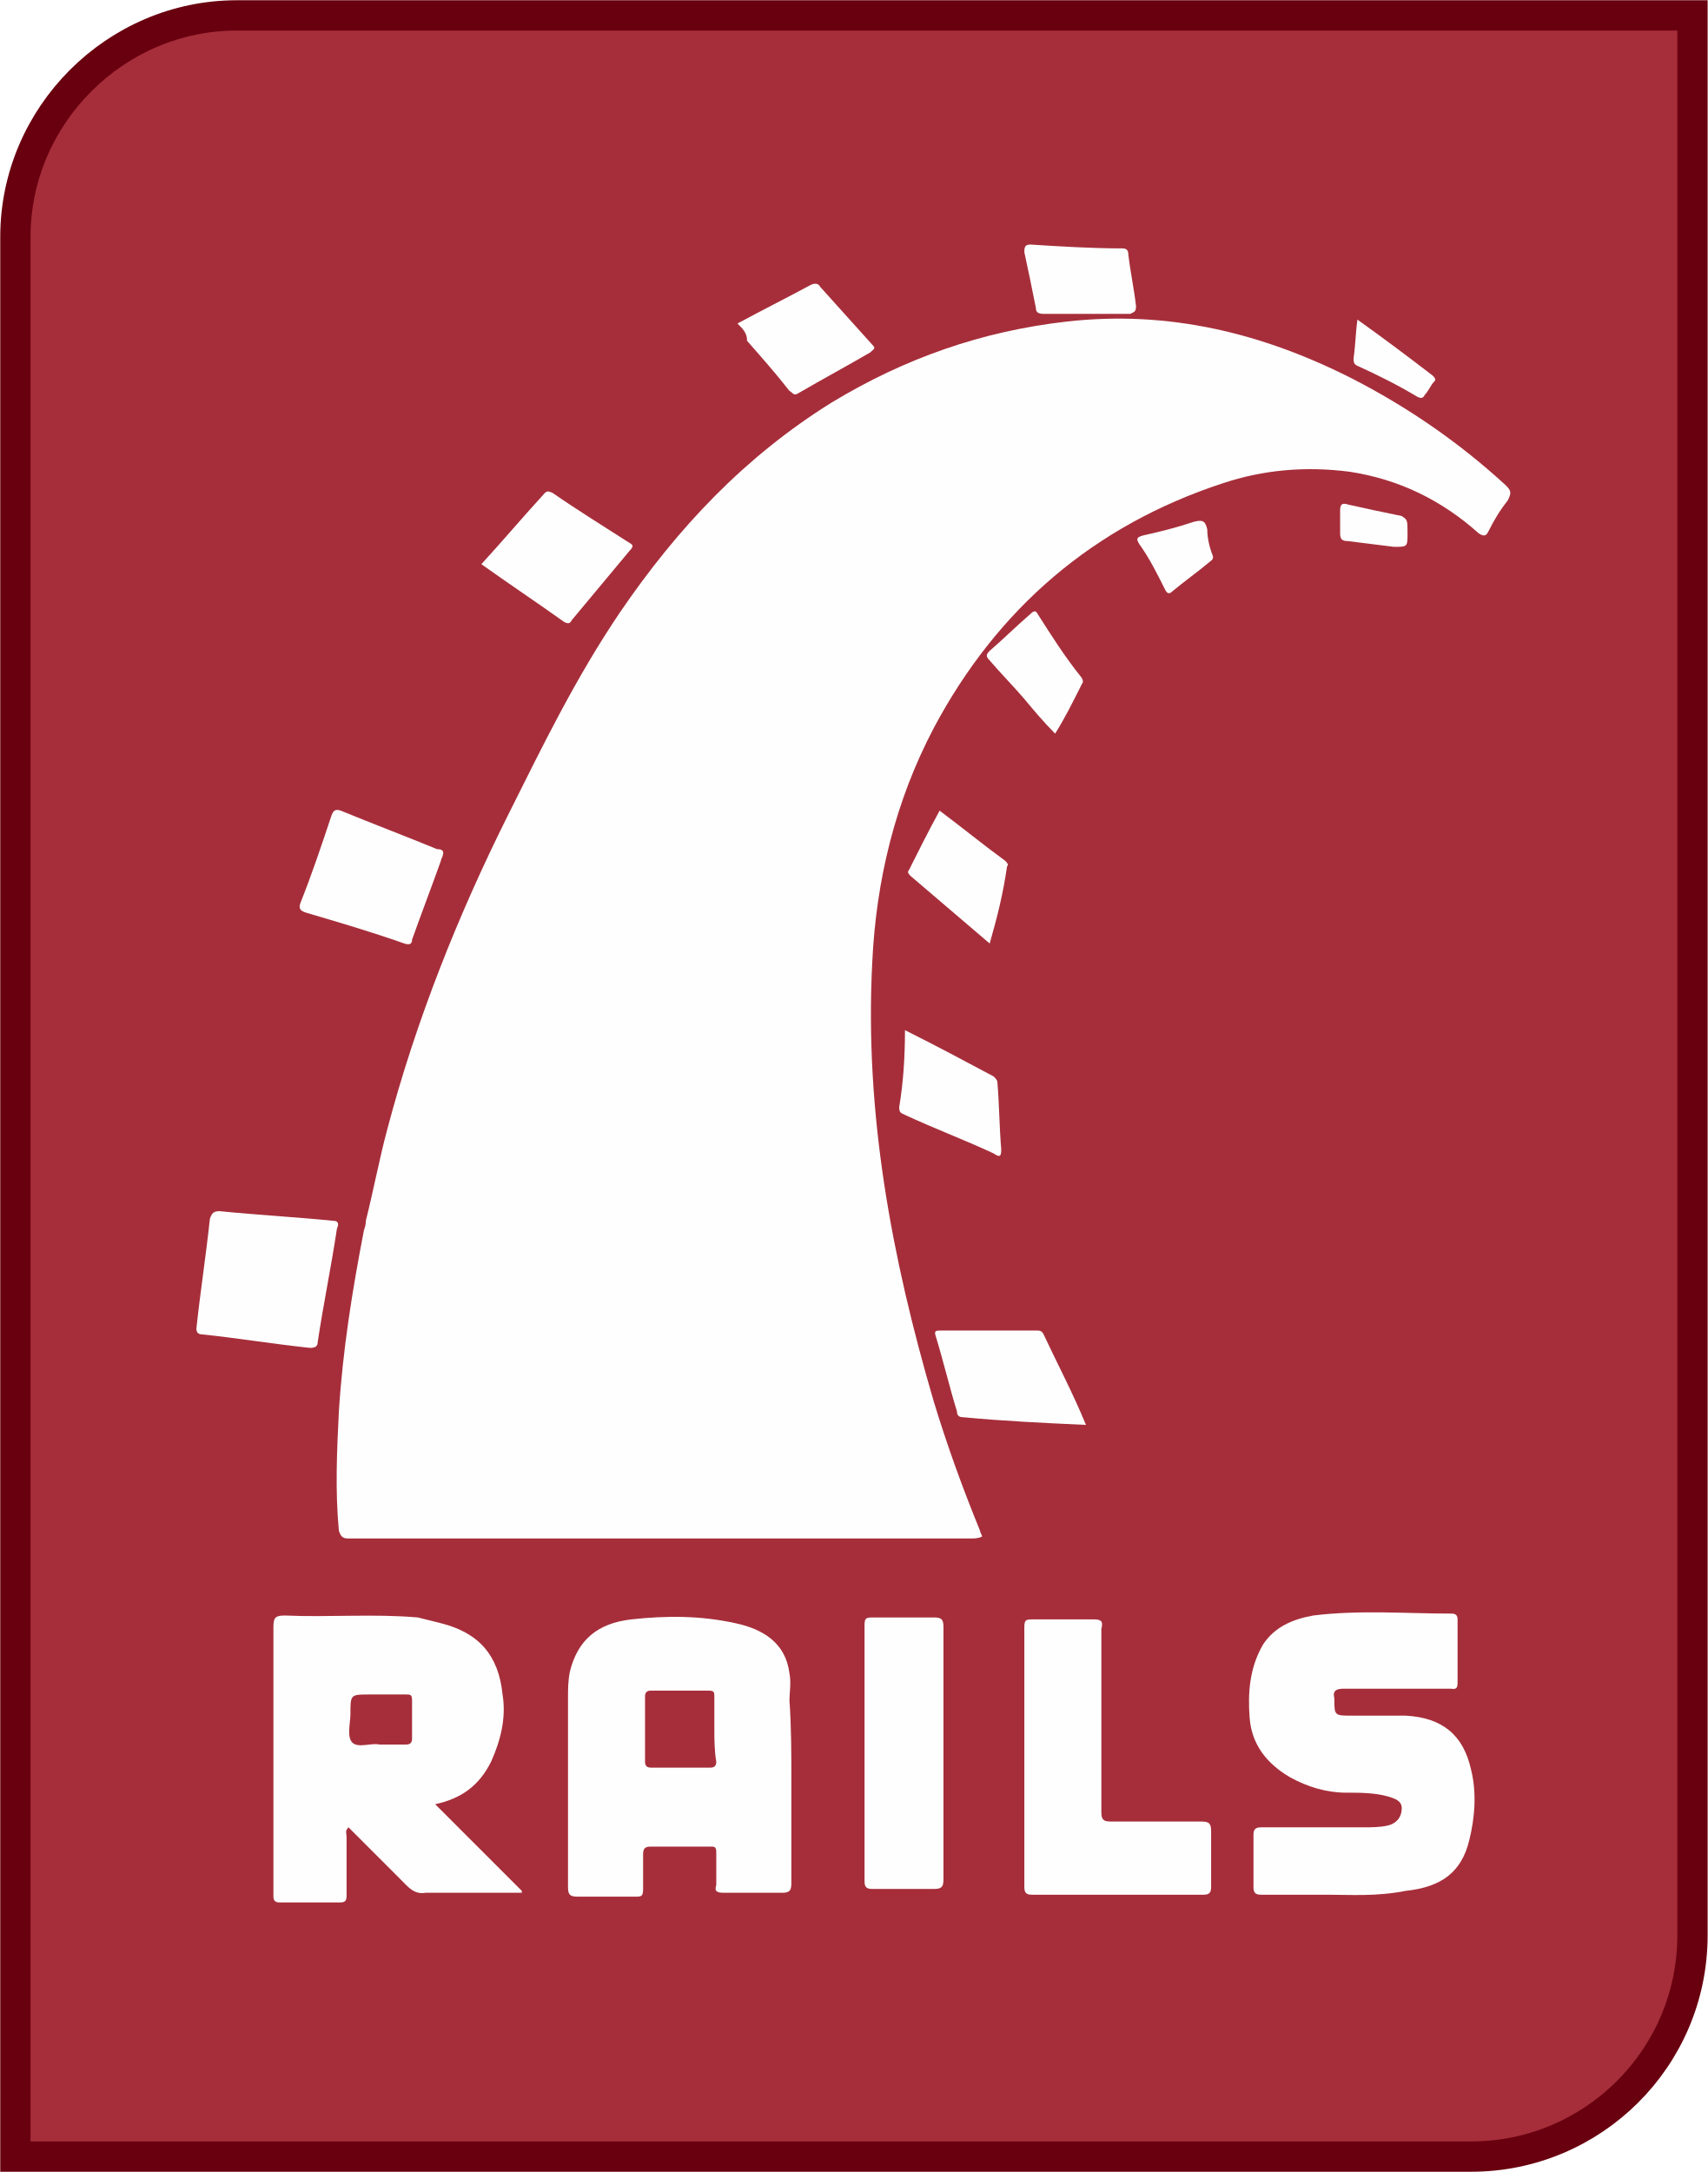
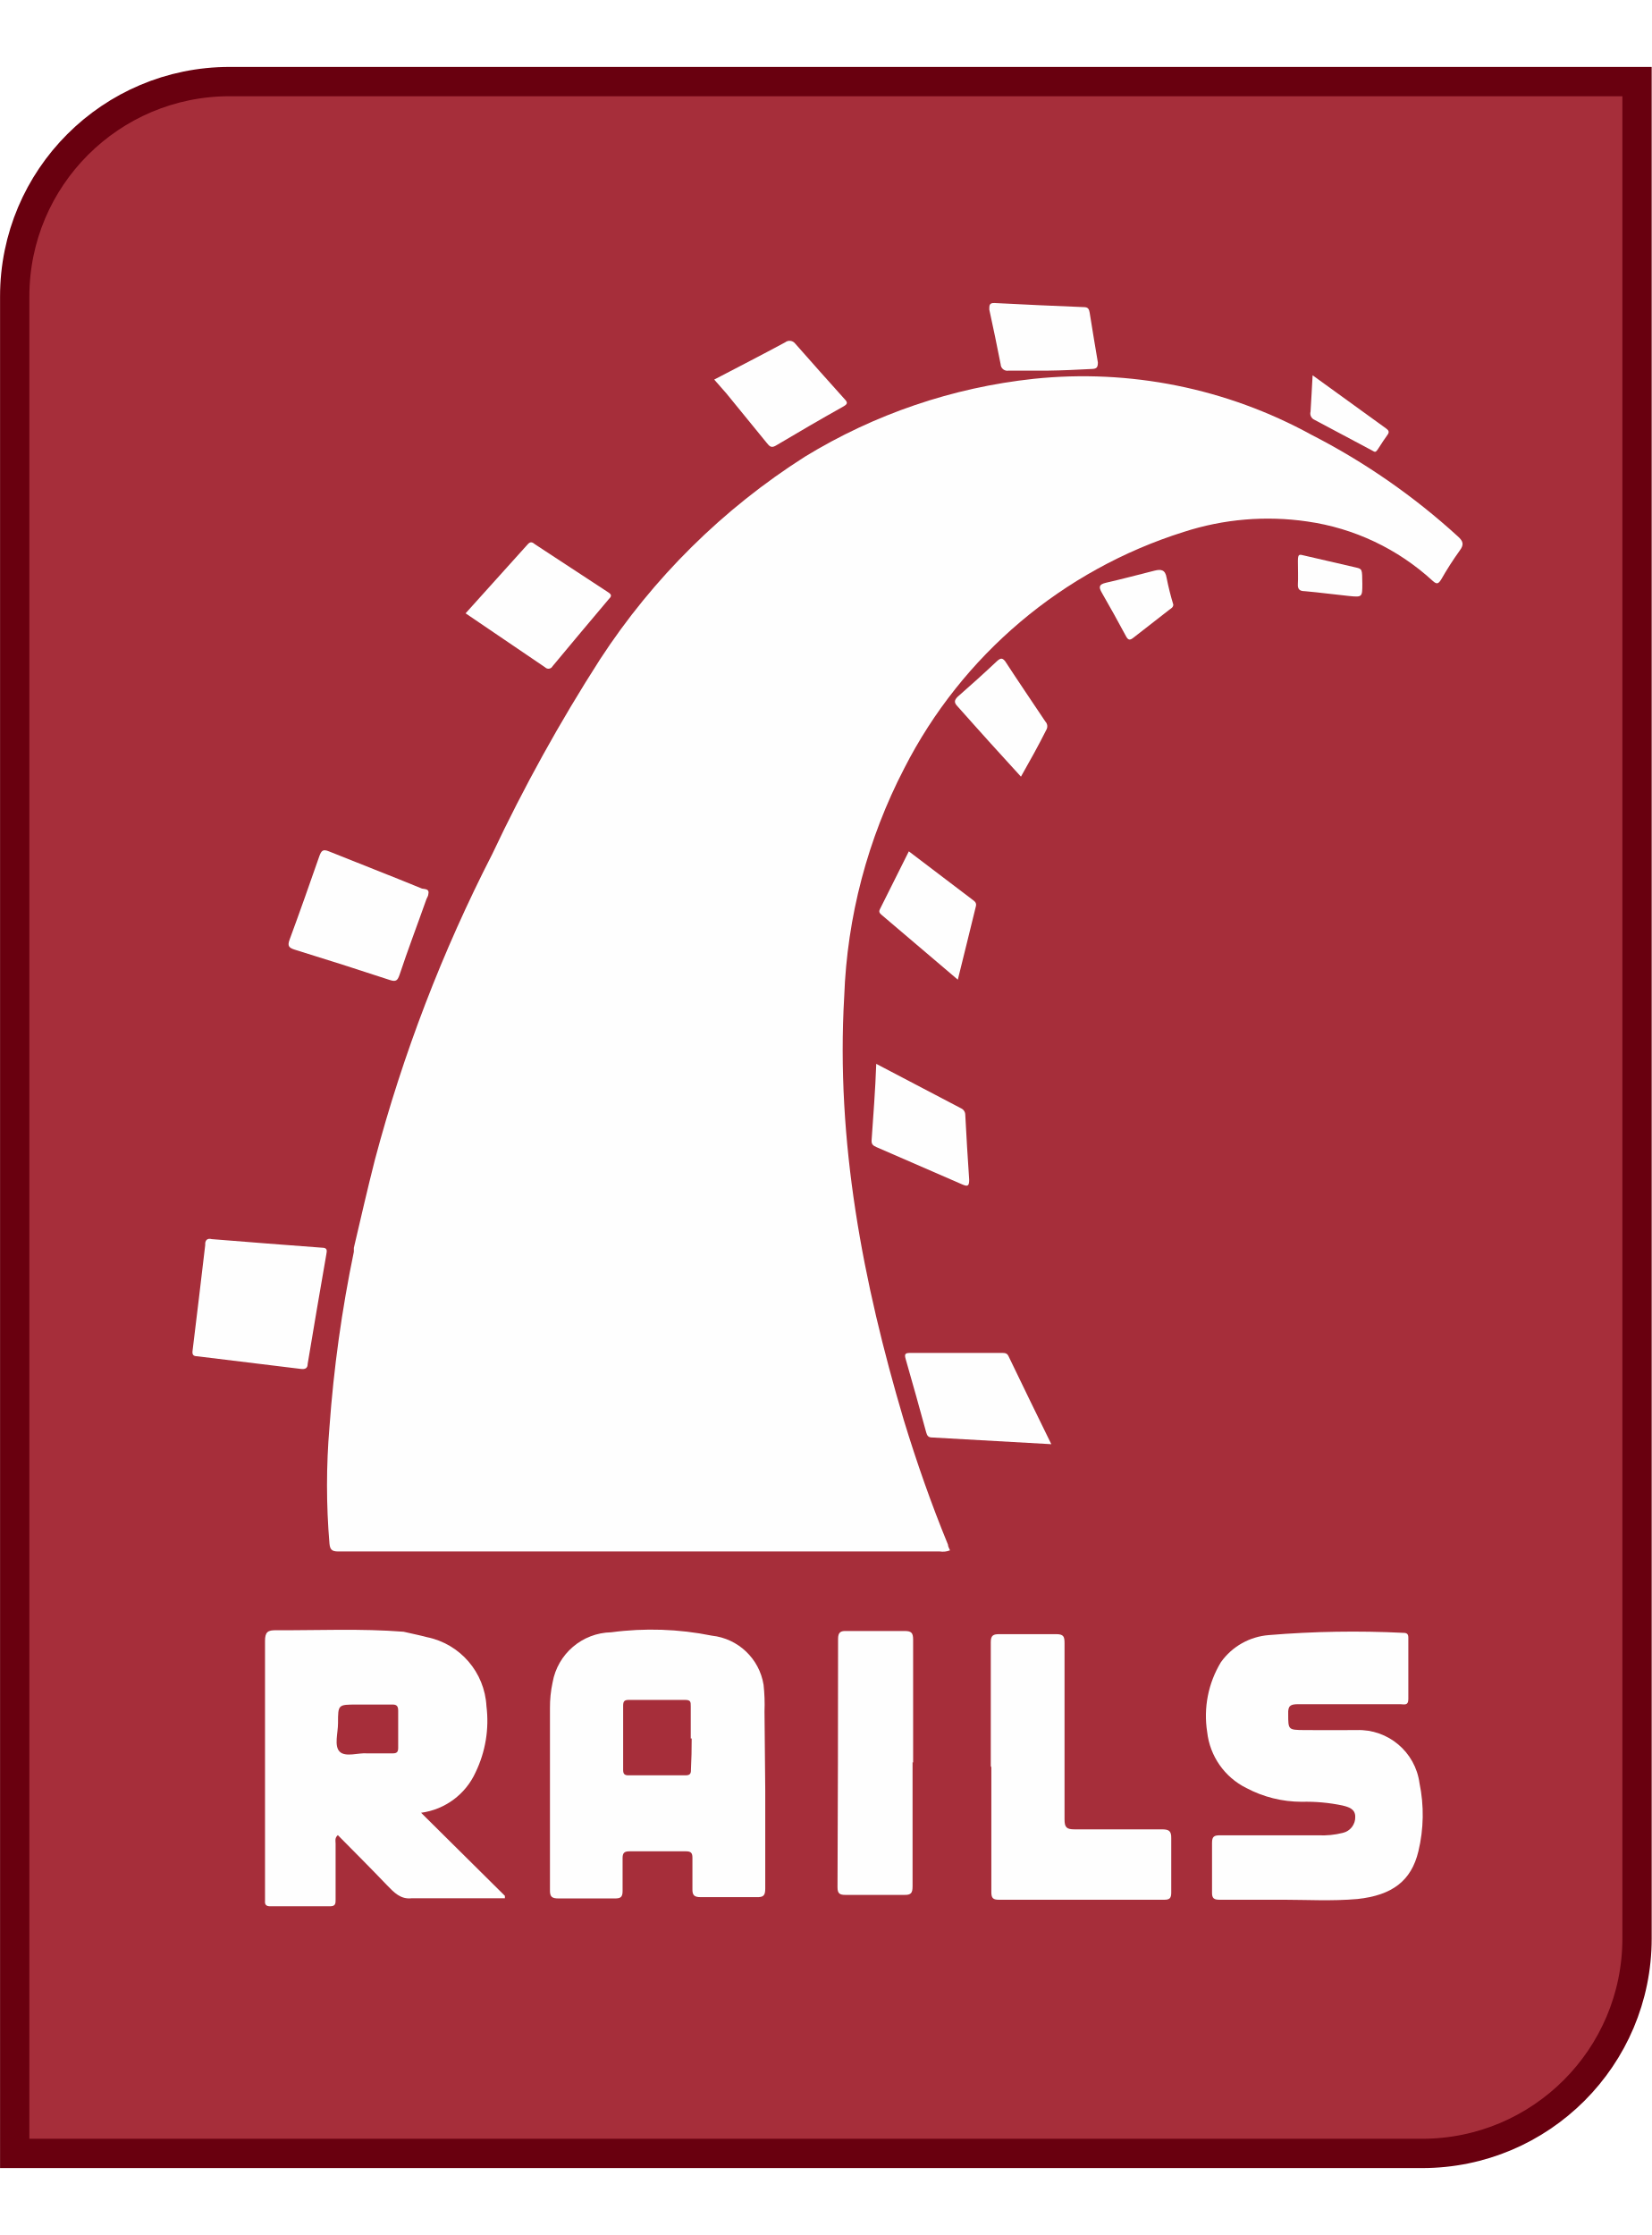
- <svg xmlns="http://www.w3.org/2000/svg" version="1.1" id="Layer_1" x="0px" y="0px" width="88.7px" height="112.8px" viewBox="0 0 88.7 112.8" enable-background="new 0 0 88.7 112.8" xml:space="preserve">
+ <svg xmlns="http://www.w3.org/2000/svg" id="Layer_1" data-name="Layer 1" width="88.68" height="120" viewBox="0 0 88.68 120">
  <g>
-     <path fill="#A62E3A" stroke="#69000F" stroke-width="1.574" stroke-miterlimit="10" d="M76.4,112H0.8V12.3C0.8,6,6,0.8,12.3,0.8   h75.6v99.7C87.9,106.9,82.7,112,76.4,112z" />
+     <path d="M12.33,4.38H87.9a0,0,0,0,1,0,0v99.7a11.54,11.54,0,0,1-11.54,11.54H.79a0,0,0,0,1,0,0V15.92A11.54,11.54,0,0,1,12.33,4.38Z" style="fill: #a62e3a;stroke: #69000f;stroke-miterlimit: 10;stroke-width: 1.574px" />
    <g>
-       <path fill="#FEFEFE" d="M19,63.4c0.4-1.6,0.7-3.2,1.1-4.7c1.5-5.7,3.7-11.2,6.3-16.4c1.8-3.6,3.5-7.1,5.8-10.5    c3-4.4,6.5-8.1,11-10.9c3.8-2.3,7.8-3.7,12.2-4.2c5.3-0.6,10.2,0.6,14.9,3c2.9,1.5,5.5,3.3,7.9,5.5c0.3,0.3,0.3,0.4,0.1,0.8    c-0.4,0.5-0.7,1-1,1.6c-0.1,0.2-0.2,0.3-0.5,0.1c-1.9-1.7-4.1-2.8-6.7-3.2c-2.3-0.3-4.5-0.1-6.6,0.6c-6.7,2.2-11.7,6.5-15,12.7    c-2,3.8-3,7.9-3.2,12.2c-0.4,7.8,1,15.3,3.2,22.8c0.7,2.3,1.5,4.5,2.4,6.7c0,0.1,0.1,0.2,0.1,0.3c-0.2,0.1-0.4,0.1-0.6,0.1    c-9.3,0-18.5,0-27.8,0c-0.2,0-0.3,0-0.5,0c-1.3,0-2.7,0-4,0c-0.3,0-0.4-0.1-0.5-0.4c-0.2-2.1-0.1-4.2,0-6.2    c0.2-3.2,0.7-6.3,1.3-9.4C19,63.6,19,63.5,19,63.4z" />
-       <path fill="#FEFEFE" d="M21.7,84c0.4,0.1,0.8,0.2,1.2,0.3c2,0.5,3,1.7,3.2,3.7c0.2,1.2-0.1,2.4-0.6,3.5c-0.6,1.2-1.5,1.9-2.9,2.2    c1.5,1.5,3,3,4.5,4.5c0,0,0,0.1,0,0.1c-1.7,0-3.3,0-5,0c-0.6,0.1-0.9-0.3-1.3-0.7c-0.9-0.9-1.8-1.8-2.7-2.7    c-0.2,0.2-0.1,0.3-0.1,0.5c0,1,0,2,0,3c0,0.2,0,0.4-0.3,0.4c-1.1,0-2.1,0-3.2,0c-0.2,0-0.3-0.1-0.3-0.3c0-0.1,0-0.2,0-0.3    c0-4.6,0-9.1,0-13.7c0-0.5,0.1-0.6,0.6-0.6C17.1,84,19.4,83.8,21.7,84z M19.7,90.6c0.5,0,1,0,1.4,0c0.2,0,0.3-0.1,0.3-0.3    c0-0.7,0-1.3,0-2c0-0.3-0.1-0.3-0.3-0.3c-0.6,0-1.3,0-1.9,0c-1,0-1,0-1,1c0,0.5-0.2,1.2,0.1,1.5C18.6,90.8,19.3,90.5,19.7,90.6z" />
-       <path fill="#FEFEFE" d="M11.4,62.9c2,0.2,3.9,0.3,5.9,0.5c0.3,0,0.3,0.2,0.2,0.4c-0.3,2-0.7,3.9-1,5.9c0,0.2-0.1,0.3-0.4,0.3    c-1.9-0.2-3.7-0.5-5.6-0.7c-0.2,0-0.3-0.1-0.3-0.3c0.2-1.9,0.5-3.8,0.7-5.7C11,63,11.1,62.9,11.4,62.9z" />
-       <path fill="#FEFEFE" d="M41.1,92.5c0,1.8,0,3.5,0,5.3c0,0.4-0.1,0.5-0.5,0.5c-1,0-2,0-3,0c-0.4,0-0.5-0.1-0.4-0.4    c0-0.6,0-1.1,0-1.7c0-0.3-0.1-0.3-0.3-0.3c-1,0-2,0-3.1,0c-0.3,0-0.4,0.1-0.4,0.4c0,0.6,0,1.2,0,1.8c0,0.4-0.1,0.4-0.4,0.4    c-1,0-2,0-3,0c-0.4,0-0.5-0.1-0.5-0.5c0-1.4,0-2.9,0-4.3c0-1.8,0-3.6,0-5.5c0-0.5,0-0.9,0.1-1.4c0.4-1.6,1.4-2.5,3.2-2.7    c1.8-0.2,3.6-0.2,5.4,0.2c1.4,0.3,2.6,1,2.8,2.6c0.1,0.5,0,1,0,1.4C41.1,89.7,41.1,91.1,41.1,92.5z M37.1,89.8    C37.1,89.8,37.1,89.8,37.1,89.8c0-0.6,0-1.1,0-1.7c0-0.2,0-0.3-0.3-0.3c-1,0-2,0-3,0c-0.2,0-0.3,0.1-0.3,0.3c0,1.1,0,2.3,0,3.4    c0,0.2,0.1,0.3,0.3,0.3c1,0,2,0,3.1,0c0.2,0,0.3-0.1,0.3-0.3C37.1,90.9,37.1,90.3,37.1,89.8z" />
-       <path fill="#FEFEFE" d="M69,98.4c-1.3,0-2.4,0-3.5,0c-0.3,0-0.4-0.1-0.4-0.4c0-0.9,0-1.8,0-2.7c0-0.3,0.1-0.4,0.4-0.4    c1.8,0,3.5,0,5.3,0c0.4,0,0.9,0,1.3-0.1c0.4-0.1,0.7-0.4,0.7-0.9c0-0.4-0.4-0.5-0.7-0.6c-0.7-0.2-1.5-0.2-2.2-0.2    c-1,0-2-0.3-2.9-0.8c-1.2-0.7-2-1.7-2.1-3.1c-0.1-1.3,0-2.6,0.7-3.8c0.6-0.9,1.5-1.3,2.6-1.5c2.4-0.3,4.8-0.1,7.2-0.1    c0.2,0,0.3,0.1,0.3,0.3c0,1.1,0,2.2,0,3.3c0,0.4-0.2,0.3-0.4,0.3c-1.8,0-3.6,0-5.5,0c-0.4,0-0.6,0.1-0.5,0.5c0,0.9,0,0.9,0.9,0.9    c0.9,0,1.9,0,2.8,0c1.9,0.1,3,1,3.4,2.8c0.3,1.2,0.2,2.5-0.1,3.7c-0.4,1.6-1.4,2.4-3.3,2.6C71.5,98.5,70.1,98.4,69,98.4z" />
-       <path fill="#FEFEFE" d="M53.2,91.2c0-2.2,0-4.4,0-6.7c0-0.4,0.1-0.4,0.5-0.4c1,0,2,0,3.1,0c0.4,0,0.5,0.1,0.4,0.5    c0,3.2,0,6.3,0,9.5c0,0.4,0.1,0.5,0.5,0.5c1.6,0,3.1,0,4.7,0c0.4,0,0.5,0.1,0.5,0.5c0,1,0,1.9,0,2.9c0,0.3-0.1,0.4-0.4,0.4    c-3,0-5.9,0-8.9,0c-0.3,0-0.4-0.1-0.4-0.4C53.2,95.7,53.2,93.5,53.2,91.2C53.2,91.2,53.2,91.2,53.2,91.2z" />
-       <path fill="#FEFEFE" d="M49,91c0,2.2,0,4.4,0,6.6c0,0.4-0.1,0.5-0.5,0.5c-1,0-2.1,0-3.2,0c-0.3,0-0.4-0.1-0.4-0.4    c0-4.4,0-8.9,0-13.3c0-0.4,0.1-0.4,0.5-0.4c1,0,2.1,0,3.1,0c0.4,0,0.5,0.1,0.5,0.5C49,86.6,49,88.8,49,91C49,91,49,91,49,91z" />
-       <path fill="#FEFEFE" d="M23,44.4c0,0.1-0.1,0.2-0.1,0.3c-0.5,1.4-1,2.7-1.5,4.1C21.4,49,21.3,49.1,21,49c-1.7-0.6-3.4-1.1-5.1-1.6    c-0.3-0.1-0.4-0.2-0.3-0.5c0.6-1.5,1.1-3,1.6-4.5c0.1-0.3,0.2-0.4,0.5-0.3c1.7,0.7,3.3,1.3,5,2C22.8,44.1,23.1,44.1,23,44.4z" />
-       <path fill="#FEFEFE" d="M56.4,74c-2.2-0.1-4.3-0.2-6.4-0.4c-0.2,0-0.3-0.1-0.3-0.3c-0.4-1.3-0.7-2.6-1.1-3.9    c-0.1-0.3,0-0.3,0.3-0.3c1.6,0,3.3,0,4.9,0c0.2,0,0.3,0,0.4,0.2C54.9,70.8,55.7,72.3,56.4,74z" />
-       <path fill="#FEFEFE" d="M25,29.3c1.1-1.2,2.2-2.5,3.3-3.7c0.1-0.1,0.2-0.1,0.4,0c1.3,0.9,2.6,1.7,4,2.6c0.2,0.1,0.2,0.2,0,0.4    c-1,1.2-2,2.4-3,3.6c-0.1,0.2-0.2,0.2-0.4,0.1C27.9,31.3,26.4,30.3,25,29.3z" />
-       <path fill="#FEFEFE" d="M38.3,16.8c1.3-0.7,2.5-1.3,3.8-2c0.2-0.1,0.4-0.1,0.5,0.1c0.9,1,1.8,2,2.7,3c0.2,0.2,0.1,0.2-0.1,0.4    c-1.2,0.7-2.5,1.4-3.7,2.1c-0.3,0.2-0.3,0-0.5-0.1c-0.7-0.9-1.5-1.8-2.2-2.6C38.8,17.3,38.6,17.1,38.3,16.8z" />
-       <path fill="#FEFEFE" d="M47,53.5c1.6,0.8,3.1,1.6,4.6,2.4c0.1,0.1,0.2,0.2,0.2,0.3c0.1,1.2,0.1,2.3,0.2,3.5c0,0.4-0.1,0.4-0.4,0.2    c-1.5-0.7-3.1-1.3-4.6-2c-0.2-0.1-0.3-0.1-0.3-0.4C46.9,56.3,47,55,47,53.5z" />
-       <path fill="#FEFEFE" d="M51.4,49c-1.4-1.2-2.7-2.3-4.1-3.5c-0.1-0.1-0.2-0.2-0.1-0.3c0.5-1,1-2,1.6-3.1c1.2,0.9,2.3,1.8,3.4,2.6    c0.1,0.1,0.2,0.2,0.1,0.3C52.1,46.4,51.8,47.6,51.4,49z" />
-       <path fill="#FEFEFE" d="M56.3,16.3c-0.7,0-1.4,0-2.1,0c-0.3,0-0.4-0.1-0.4-0.3c-0.2-1-0.4-2-0.6-2.9c0-0.2,0-0.4,0.3-0.4    c1.6,0.1,3.2,0.2,4.8,0.2c0.2,0,0.3,0.1,0.3,0.3c0.1,0.9,0.3,1.8,0.4,2.7c0,0.3-0.1,0.3-0.3,0.4C57.8,16.3,57.1,16.3,56.3,16.3z" />
-       <path fill="#FEFEFE" d="M54.8,38.1c-0.6-0.6-1.1-1.2-1.6-1.8c-0.6-0.7-1.2-1.3-1.8-2c-0.2-0.2-0.2-0.3,0-0.5    c0.7-0.6,1.4-1.3,2.1-1.9c0.2-0.2,0.3-0.2,0.4,0c0.7,1.1,1.4,2.2,2.2,3.2c0.1,0.1,0.2,0.3,0.1,0.4C55.7,36.5,55.3,37.3,54.8,38.1z    " />
-       <path fill="#FEFEFE" d="M63,28.9c0,0.2-0.1,0.2-0.2,0.3c-0.6,0.5-1.3,1-1.9,1.5c-0.2,0.2-0.3,0.1-0.4-0.1    c-0.4-0.8-0.8-1.6-1.3-2.3c-0.2-0.3-0.2-0.4,0.2-0.5c0.9-0.2,1.7-0.4,2.6-0.7c0.4-0.1,0.6-0.1,0.7,0.4    C62.7,27.9,62.8,28.4,63,28.9z" />
-       <path fill="#FEFEFE" d="M70.5,16.6c1.4,1,2.6,1.9,3.9,2.9c0.1,0.1,0.2,0.2,0.1,0.3c-0.2,0.2-0.3,0.5-0.5,0.7    c-0.1,0.2-0.2,0.2-0.4,0.1c-1-0.6-2-1.1-3.1-1.6c-0.2-0.1-0.2-0.2-0.2-0.4C70.4,17.9,70.4,17.3,70.5,16.6z" />
-       <path fill="#FEFEFE" d="M73.1,27.7c0,0.7,0,0.7-0.7,0.7c-0.8-0.1-1.6-0.2-2.4-0.3c-0.3,0-0.4-0.1-0.4-0.4c0-0.4,0-0.8,0-1.2    c0-0.3,0.1-0.4,0.4-0.3c0.9,0.2,1.8,0.4,2.8,0.6C73.1,27,73.1,27,73.1,27.7z" />
+       <path d="M19,67c.37-1.58.73-3.16,1.13-4.73a82.16,82.16,0,0,1,6.3-16.41,91.79,91.79,0,0,1,5.79-10.46,36.52,36.52,0,0,1,11-10.88A29.61,29.61,0,0,1,55.5,20.34a25.49,25.49,0,0,1,14.91,3,36,36,0,0,1,7.87,5.46c.29.26.34.44.1.76a17.62,17.62,0,0,0-1,1.56c-.15.23-.23.27-.46.06A12.56,12.56,0,0,0,70.2,28a14.64,14.64,0,0,0-6.64.56,25.4,25.4,0,0,0-15,12.68A28.87,28.87,0,0,0,45.33,53.5c-.45,7.79,1,15.33,3.2,22.75.69,2.26,1.47,4.49,2.37,6.68,0,.1.07.21.11.31a1.06,1.06,0,0,1-.55.06H22.16c-1.34,0-2.69,0-4,0-.34,0-.44-.1-.47-.43a37.15,37.15,0,0,1,0-6.24A71.57,71.57,0,0,1,19,67.21C19,67.15,19,67.08,19,67Z" style="fill: #fefefe" />
+       <path d="M21.67,87.61c.42.1.84.18,1.25.29a4,4,0,0,1,3.2,3.71,6.34,6.34,0,0,1-.58,3.54,3.76,3.76,0,0,1-2.93,2.18l4.5,4.46,0,.13h-5c-.6.07-.95-.31-1.32-.69-.87-.91-1.76-1.8-2.65-2.7-.18.16-.12.32-.12.45v3c0,.22,0,.37-.3.37q-1.61,0-3.21,0c-.21,0-.3-.08-.28-.29v-.29c0-4.56,0-9.11,0-13.66,0-.49.15-.59.61-.58C17.07,87.54,19.38,87.43,21.67,87.61Zm-2,6.53c.54,0,1,0,1.43,0,.21,0,.28-.08.28-.29,0-.67,0-1.35,0-2,0-.26-.09-.34-.34-.33H19.15c-1,0-1,0-1,1,0,.53-.22,1.22.09,1.53S19.26,94.1,19.7,94.14Z" style="fill: #fefefe" />
+       <path d="M11.37,66.53c2,.16,4,.32,5.91.46.31,0,.28.15.24.37q-.51,2.92-1,5.87c0,.22-.12.3-.36.27l-5.57-.68c-.21,0-.28-.09-.25-.3.23-1.89.46-3.79.68-5.68C11,66.61,11.12,66.46,11.37,66.53Z" style="fill: #fefefe" />
+       <path d="M41.09,96.13c0,1.76,0,3.51,0,5.27,0,.38-.1.47-.47.46-1,0-2,0-3,0-.35,0-.45-.11-.44-.45,0-.55,0-1.11,0-1.67,0-.26-.09-.34-.34-.34H33.8c-.27,0-.37.08-.37.36,0,.59,0,1.19,0,1.78,0,.35-.14.39-.43.39-1,0-2,0-3,0-.36,0-.48-.08-.47-.46,0-1.43,0-2.85,0-4.28,0-1.83,0-3.65,0-5.48a6.31,6.31,0,0,1,.14-1.37,3.26,3.26,0,0,1,3.15-2.7,16.32,16.32,0,0,1,5.4.18A3.16,3.16,0,0,1,41,90.46a9.72,9.72,0,0,1,.05,1.43Zm-4-2.79h0c0-.57,0-1.15,0-1.72,0-.25,0-.35-.32-.35-1,0-2,0-3,0-.24,0-.31.07-.31.31q0,1.73,0,3.45c0,.21.07.29.28.29h3.06c.23,0,.31-.07.3-.31C37.13,94.46,37.14,93.9,37.14,93.34Z" style="fill: #fefefe" />
+       <path d="M69,102c-1.29,0-2.4,0-3.5,0-.3,0-.43-.06-.42-.4,0-.89,0-1.77,0-2.66,0-.35.13-.4.43-.4h5.27a4.49,4.49,0,0,0,1.32-.13.86.86,0,0,0,.67-.87c0-.42-.36-.52-.68-.6a9.54,9.54,0,0,0-2.2-.2A6.35,6.35,0,0,1,66.92,96,3.83,3.83,0,0,1,64.82,93a5.56,5.56,0,0,1,.74-3.76,3.49,3.49,0,0,1,2.57-1.45,54.51,54.51,0,0,1,7.23-.12c.19,0,.26.07.26.26,0,1.1,0,2.2,0,3.3,0,.37-.24.27-.43.27-1.83,0-3.65,0-5.48,0-.42,0-.56.08-.54.53,0,.85,0,.85.86.86s1.87,0,2.81,0a3.29,3.29,0,0,1,3.38,2.85,8.37,8.37,0,0,1-.06,3.66c-.38,1.59-1.41,2.36-3.27,2.56C71.52,102.08,70.14,102,69,102Z" style="fill: #fefefe" />
+       <path d="M53.2,94.82c0-2.22,0-4.44,0-6.65,0-.37.14-.43.46-.43,1,0,2,0,3.05,0,.4,0,.45.13.45.48,0,3.15,0,6.3,0,9.46,0,.44.11.54.54.54,1.56,0,3.12,0,4.68,0,.37,0,.52.07.51.48,0,1,0,1.94,0,2.91,0,.3-.08.39-.38.39-3,0-5.92,0-8.87,0-.32,0-.41-.09-.41-.41,0-2.24,0-4.47,0-6.7Z" style="fill: #fefefe" />
+       <path d="M49,94.62q0,3.33,0,6.65c0,.36-.07.48-.45.47-1,0-2.1,0-3.15,0-.31,0-.43-.07-.43-.41Q45,94.66,45,88c0-.37.14-.44.46-.43,1,0,2.07,0,3.1,0,.37,0,.47.09.47.46,0,2.2,0,4.4,0,6.6Z" style="fill: #fefefe" />
+       <path d="M23,48c0,.09-.06.18-.1.27-.48,1.36-1,2.72-1.45,4.08-.1.28-.18.38-.51.27q-2.55-.84-5.11-1.63c-.31-.1-.41-.19-.28-.54.55-1.49,1.08-3,1.6-4.49.11-.29.19-.38.51-.25,1.66.67,3.32,1.31,5,2C22.83,47.74,23.07,47.73,23,48Z" style="fill: #fefefe" />
+       <path d="M56.45,77.54l-6.4-.36c-.2,0-.27-.09-.32-.28-.36-1.31-.72-2.62-1.1-3.93-.09-.3,0-.33.27-.33h4.88c.16,0,.29,0,.37.17C54.9,74.37,55.65,75.91,56.45,77.54Z" style="fill: #fefefe" />
+       <path d="M25,32.93l3.34-3.71c.13-.14.23-.13.38,0l3.95,2.59c.2.13.16.22,0,.38-1,1.18-2,2.38-3,3.58a.25.25,0,0,1-.4.06Z" style="fill: #fefefe" />
+       <path d="M38.35,20.38c1.28-.67,2.55-1.32,3.81-2a.38.38,0,0,1,.54.07c.88,1,1.77,2,2.67,3,.15.16.14.24-.06.36-1.23.69-2.45,1.4-3.66,2.12-.26.15-.35,0-.48-.15L39,21.12Z" style="fill: #fefefe" />
+       <path d="M47.05,57.12l4.56,2.39a.38.38,0,0,1,.22.34c.06,1.16.13,2.33.21,3.49,0,.35-.08.38-.38.25q-2.29-1-4.6-2c-.18-.08-.27-.15-.26-.36C46.89,59.91,47,58.55,47.05,57.12Z" style="fill: #fefefe" />
+       <path d="M51.43,52.6l-4.07-3.46c-.1-.09-.2-.16-.11-.33l1.55-3.1,3.45,2.62c.12.09.19.17.15.33C52.08,50,51.76,51.24,51.43,52.6Z" style="fill: #fefefe" />
+       <path d="M56.27,19.9c-.7,0-1.41,0-2.11,0a.36.36,0,0,1-.43-.34c-.2-1-.4-2-.61-2.94,0-.23,0-.36.28-.35,1.6.08,3.21.16,4.81.22.23,0,.27.13.3.3.14.89.29,1.78.44,2.67,0,.26-.06.34-.31.35C57.85,19.85,57.06,19.89,56.27,19.9Z" style="fill: #fefefe" />
+       <path d="M54.82,41.7,53.2,39.92c-.59-.65-1.18-1.32-1.79-2-.19-.2-.17-.32,0-.5.72-.63,1.43-1.27,2.12-1.92.2-.18.29-.18.44,0,.71,1.09,1.44,2.16,2.16,3.24a.37.37,0,0,1,.05.45C55.75,40.05,55.3,40.85,54.82,41.7Z" style="fill: #fefefe" />
+       <path d="M63,32.46c0,.16-.13.21-.23.29l-1.9,1.48c-.21.17-.3.14-.42-.09-.42-.78-.85-1.56-1.29-2.32-.17-.3-.16-.44.22-.53.87-.2,1.74-.43,2.61-.65.36-.09.58-.05.65.38A14.43,14.43,0,0,0,63,32.46Z" style="fill: #fefefe" />
+       <path d="M70.48,20.15,74.42,23c.14.1.2.19.08.35s-.33.48-.49.73-.18.19-.35.1l-3.08-1.64a.37.37,0,0,1-.21-.44C70.41,21.48,70.44,20.86,70.48,20.15Z" style="fill: #fefefe" />
+       <path d="M73.15,31.33c0,.73,0,.74-.71.67s-1.59-.19-2.39-.26c-.27,0-.38-.11-.36-.39s0-.82,0-1.23.09-.35.35-.29l2.77.64C73.15,30.55,73.14,30.56,73.15,31.33Z" style="fill: #fefefe" />
    </g>
  </g>
</svg>
